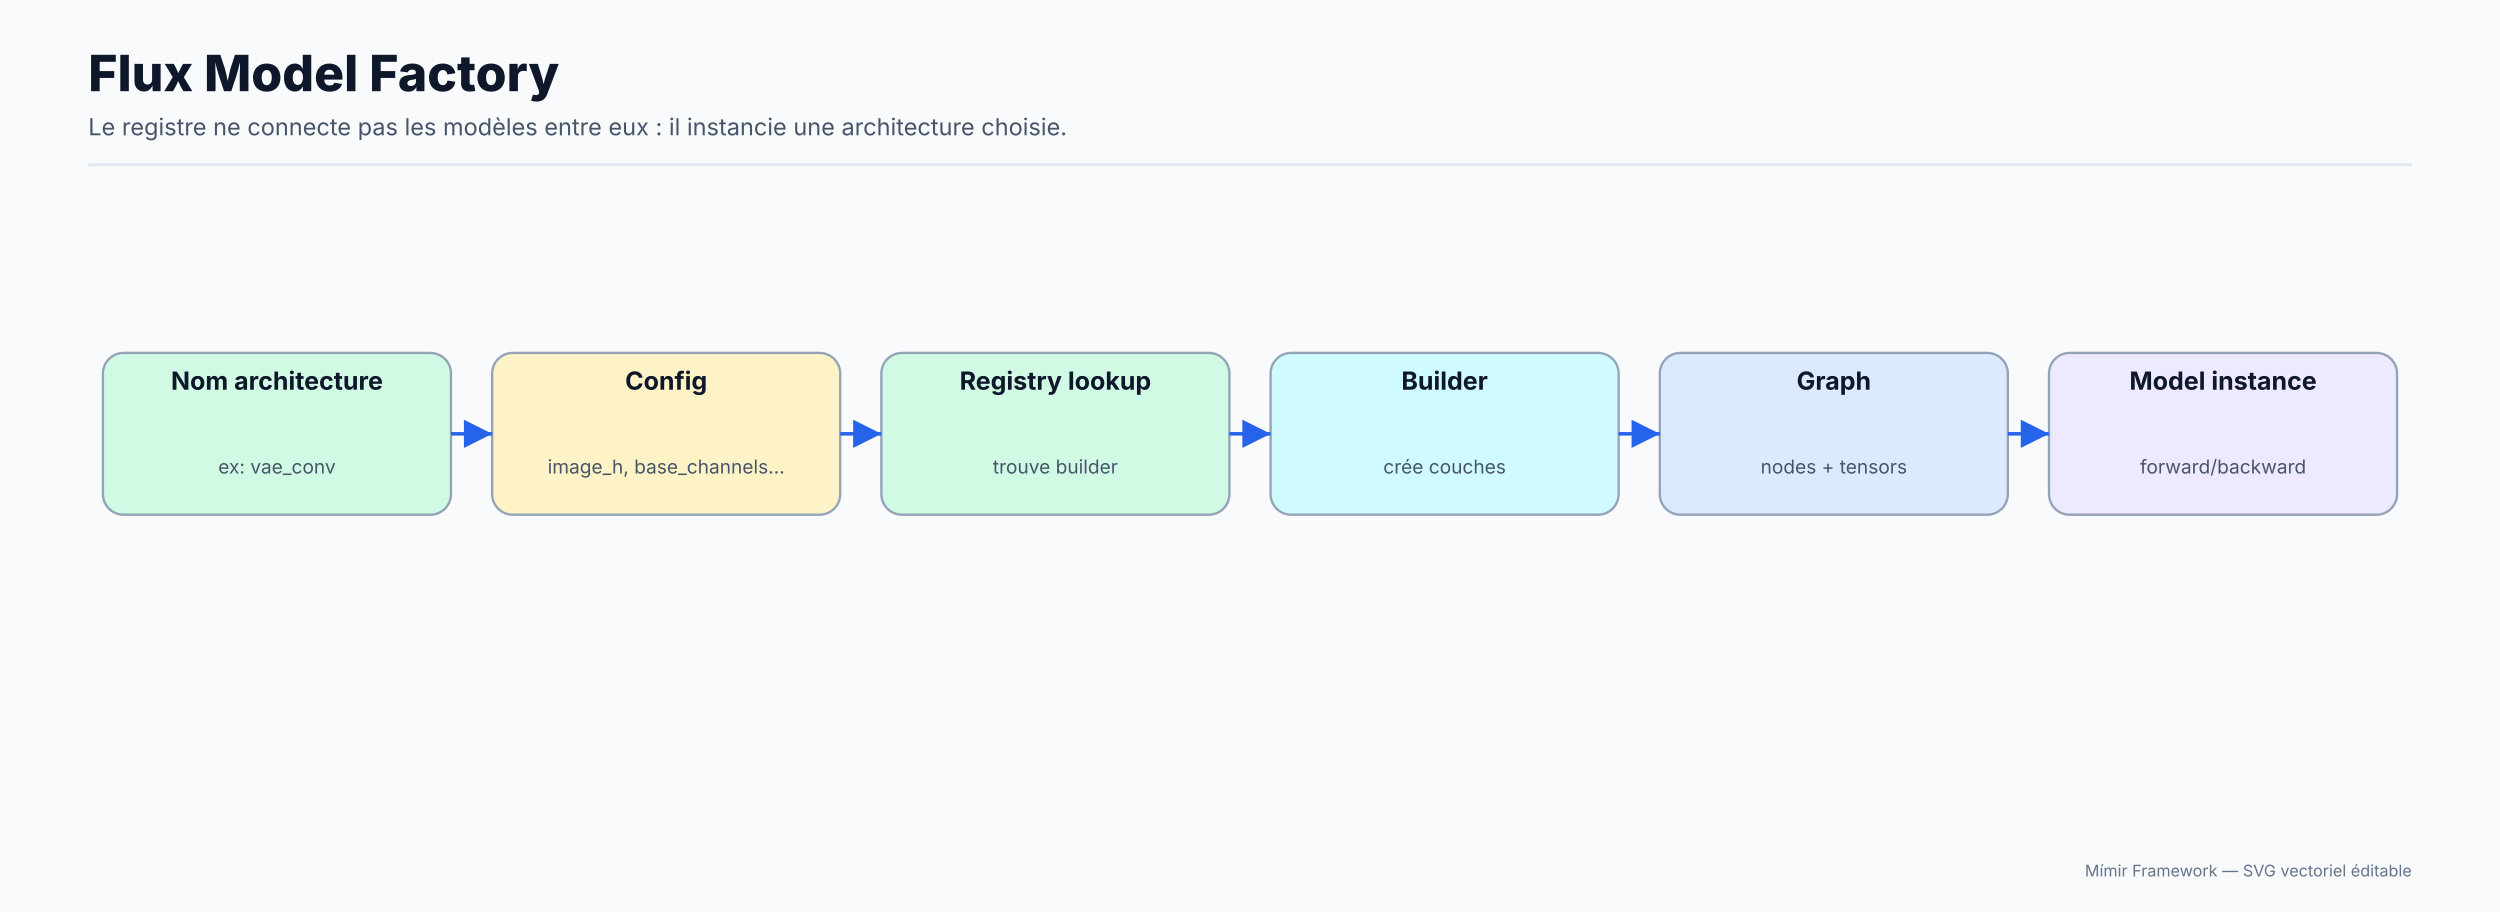
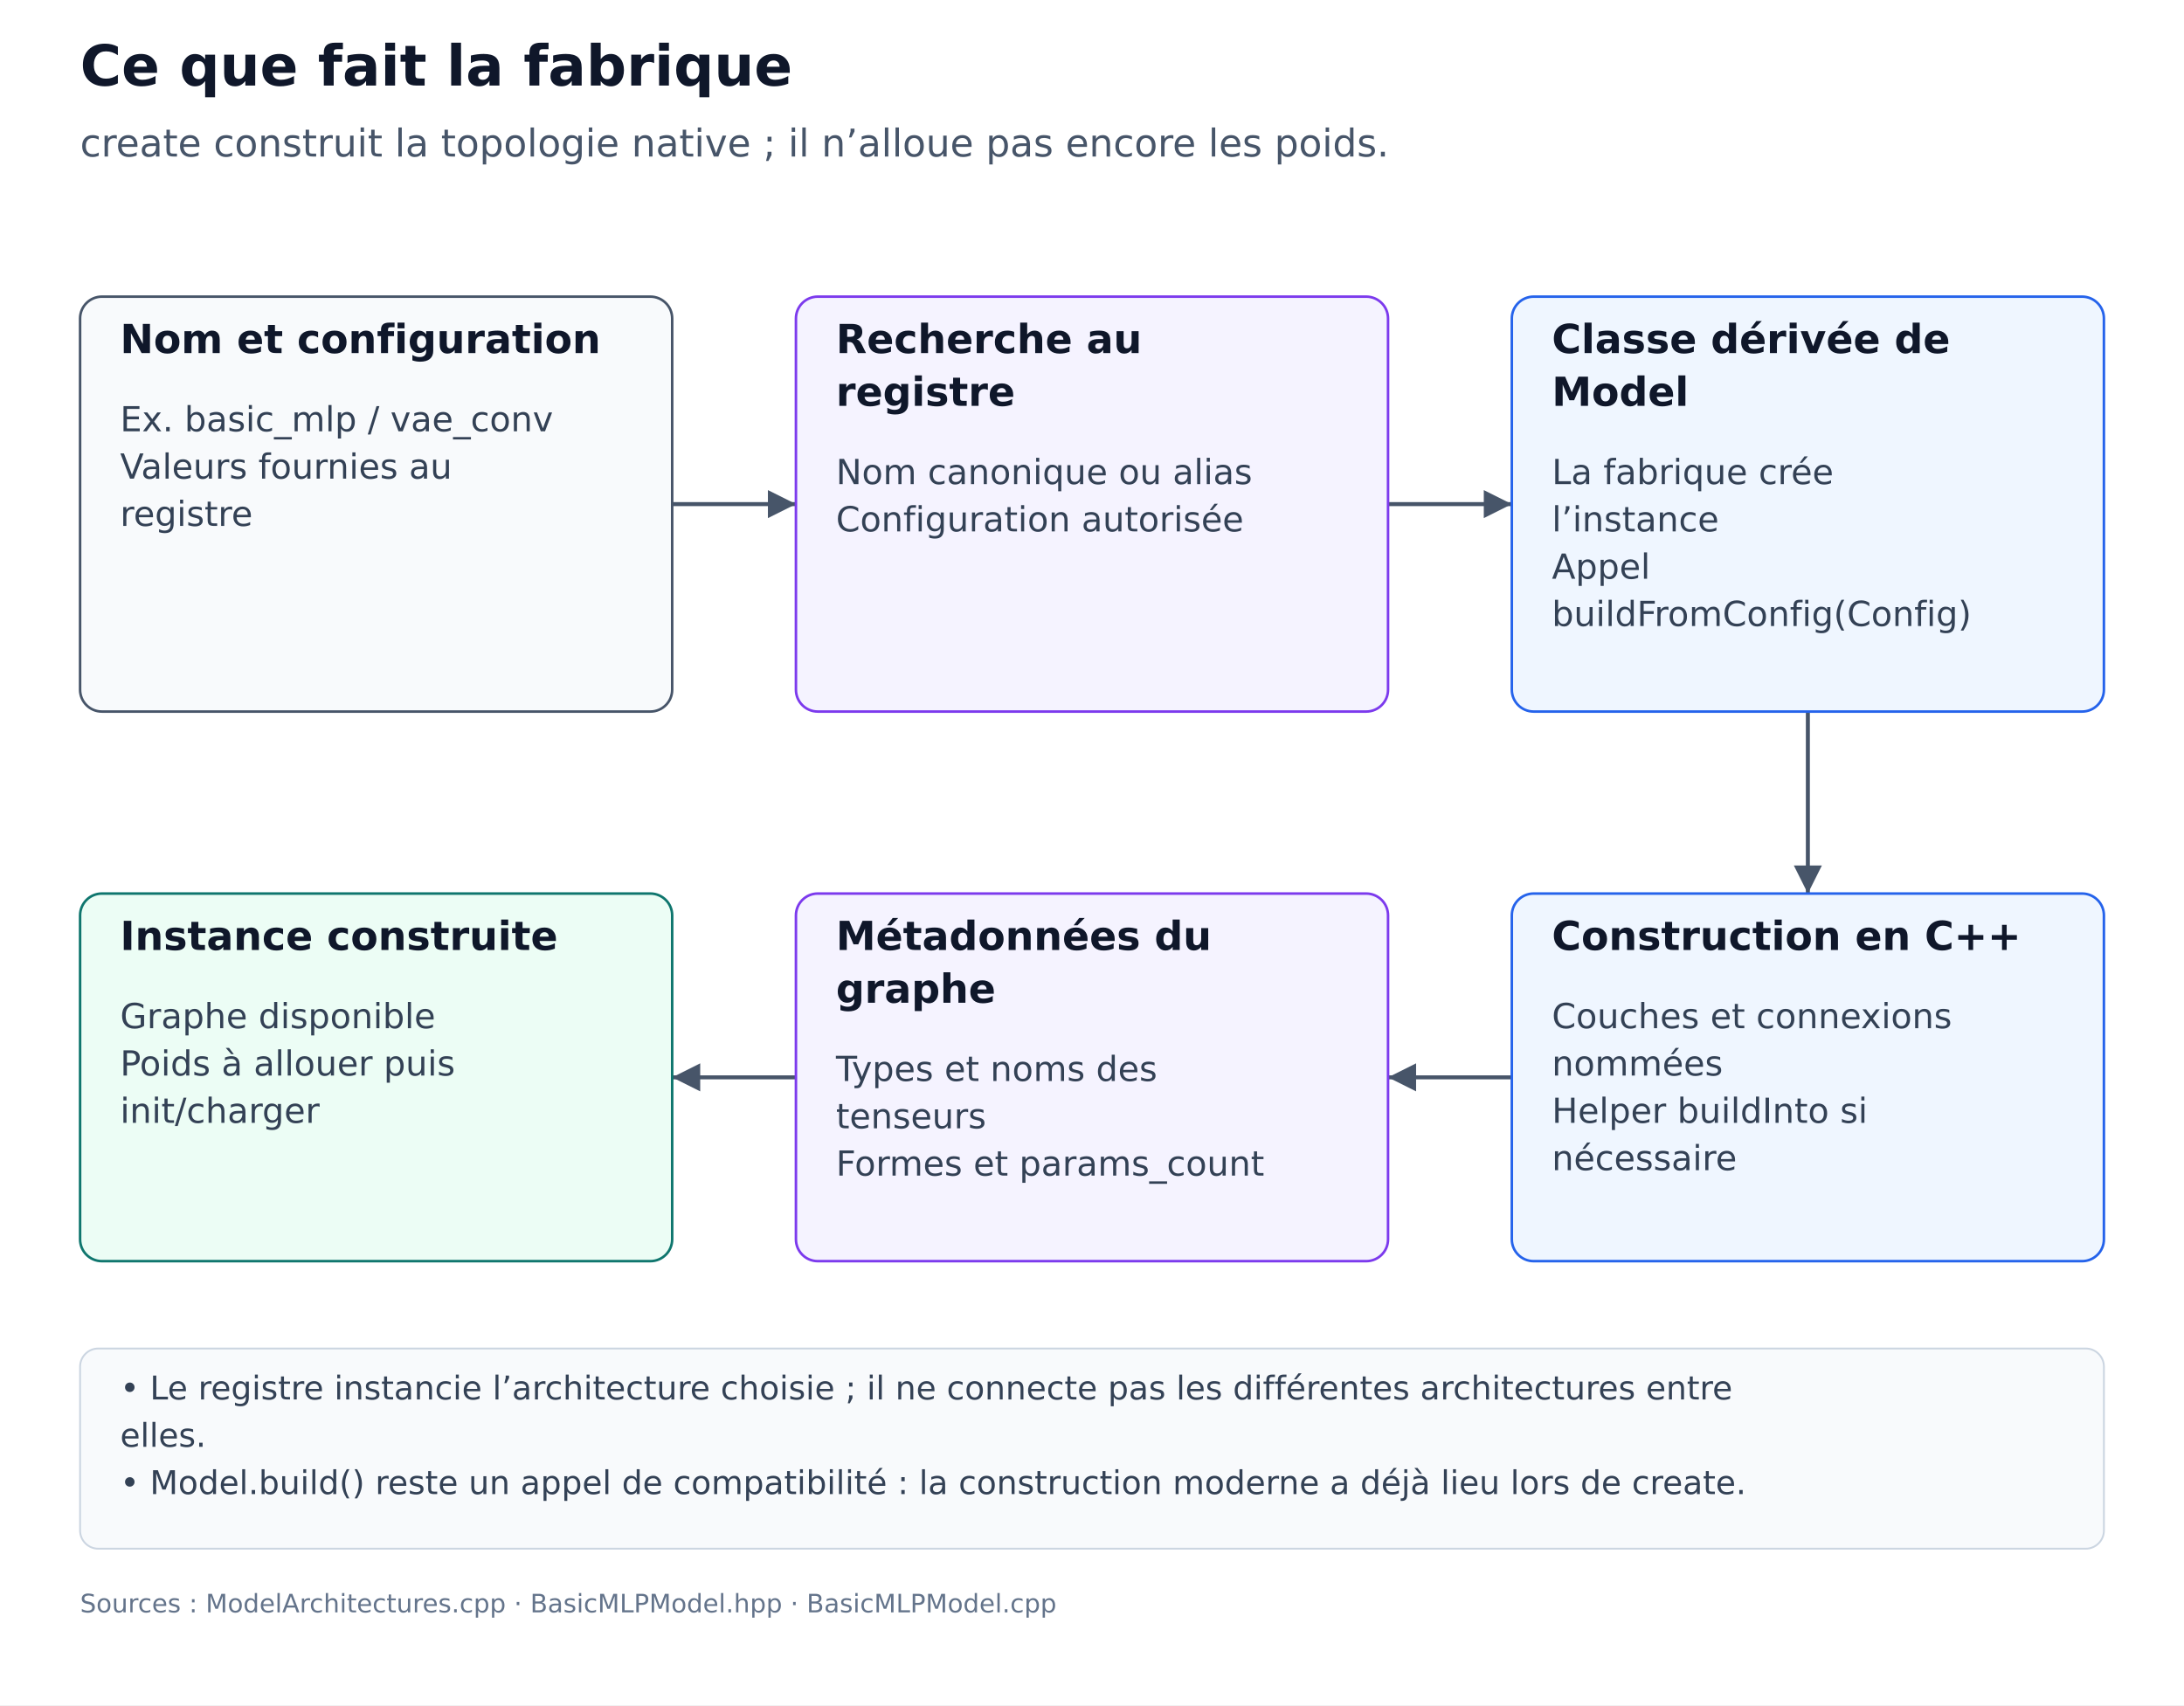
- <svg xmlns="http://www.w3.org/2000/svg" width="1700" height="620" viewBox="0 0 1700 620" role="img" aria-labelledby="title desc">
+ <svg xmlns="http://www.w3.org/2000/svg" width="1200" height="937" viewBox="0 0 1200 937" role="img" aria-labelledby="title desc">
  <defs>
-     <marker id="arrow" markerWidth="12" markerHeight="12" refX="10" refY="6" orient="auto" markerUnits="strokeWidth">
-       <path d="M2,2 L10,6 L2,10 z" fill="#475569" />
+     <marker id="arrow-blue" markerWidth="9" markerHeight="9" refX="8" refY="4.5" orient="auto">
+       <path d="M1,1 L8,4.5 L1,8 Z" fill="#2563eb" />
    </marker>
-     <marker id="arrowBlue" markerWidth="12" markerHeight="12" refX="10" refY="6" orient="auto" markerUnits="strokeWidth">
-       <path d="M2,2 L10,6 L2,10 z" fill="#2563eb" />
+     <marker id="arrow-teal" markerWidth="9" markerHeight="9" refX="8" refY="4.5" orient="auto">
+       <path d="M1,1 L8,4.5 L1,8 Z" fill="#0f766e" />
    </marker>
-     <style>text{font-family:Inter,Segoe UI,Arial,sans-serif}.title{font-size:34px;font-weight:800;fill:#0f172a}.subtitle{font-size:16px;fill:#475569}.label{font-size:17px;font-weight:700;fill:#0f172a}.small{font-size:13px;fill:#475569}.tiny{font-size:11px;fill:#64748b}.box{stroke:#94a3b8;stroke-width:1.4;rx:14}.edge{stroke:#475569;stroke-width:2.2;fill:none;marker-end:url(#arrow)}.edgeB{stroke:#2563eb;stroke-width:2.4;fill:none;marker-end:url(#arrowBlue)}.dash{stroke-dasharray:7 7}.note{font-size:12px;fill:#475569}</style>
+     <marker id="arrow-purple" markerWidth="9" markerHeight="9" refX="8" refY="4.5" orient="auto">
+       <path d="M1,1 L8,4.5 L1,8 Z" fill="#7c3aed" />
+     </marker>
+     <marker id="arrow-orange" markerWidth="9" markerHeight="9" refX="8" refY="4.5" orient="auto">
+       <path d="M1,1 L8,4.5 L1,8 Z" fill="#b45309" />
+     </marker>
+     <marker id="arrow-slate" markerWidth="9" markerHeight="9" refX="8" refY="4.5" orient="auto">
+       <path d="M1,1 L8,4.5 L1,8 Z" fill="#475569" />
+     </marker>
+     <marker id="arrow-red" markerWidth="9" markerHeight="9" refX="8" refY="4.5" orient="auto">
+       <path d="M1,1 L8,4.5 L1,8 Z" fill="#b91c1c" />
+     </marker>
  </defs>
-   <rect width="100%" height="100%" fill="#f8fafc" />
-   <text x="60" y="62" class="title" text-anchor="start">Flux Model Factory</text>
-   <text x="60" y="92" class="subtitle" text-anchor="start">Le registre ne connecte pas les modèles entre eux : il instancie une architecture choisie.</text>
-   <line x1="60" y1="112" x2="1640" y2="112" stroke="#e2e8f0" stroke-width="2" />
-   <rect x="70.0" y="240" width="236.667" height="110" rx="14" fill="#d1fae5" stroke="#94a3b8" stroke-width="1.6" />
-   <text x="188.333" y="265" class="label" text-anchor="middle">Nom architecture</text>
-   <text x="188.333" y="322" class="small" text-anchor="middle">ex: vae_conv</text>
-   <rect x="334.667" y="240" width="236.667" height="110" rx="14" fill="#fef3c7" stroke="#94a3b8" stroke-width="1.6" />
-   <text x="453" y="265" class="label" text-anchor="middle">Config</text>
-   <text x="453" y="322" class="small" text-anchor="middle">image_h, base_channels…</text>
-   <path d="M306.667,295.0 L334.667,295.0" class="edgeB" />
-   <rect x="599.333" y="240" width="236.667" height="110" rx="14" fill="#d1fae5" stroke="#94a3b8" stroke-width="1.6" />
-   <text x="717.667" y="265" class="label" text-anchor="middle">Registry lookup</text>
-   <text x="717.667" y="322" class="small" text-anchor="middle">trouve builder</text>
-   <path d="M571.333,295.0 L599.333,295.0" class="edgeB" />
-   <rect x="864" y="240" width="236.667" height="110" rx="14" fill="#cffafe" stroke="#94a3b8" stroke-width="1.6" />
-   <text x="982.333" y="265" class="label" text-anchor="middle">Builder</text>
-   <text x="982.333" y="322" class="small" text-anchor="middle">crée couches</text>
-   <path d="M836,295.0 L864,295.0" class="edgeB" />
-   <rect x="1128.667" y="240" width="236.667" height="110" rx="14" fill="#dbeafe" stroke="#94a3b8" stroke-width="1.6" />
-   <text x="1247" y="265" class="label" text-anchor="middle">Graph</text>
-   <text x="1247" y="322" class="small" text-anchor="middle">nodes + tensors</text>
-   <path d="M1100.667,295.0 L1128.667,295.0" class="edgeB" />
-   <rect x="1393.333" y="240" width="236.667" height="110" rx="14" fill="#ede9fe" stroke="#94a3b8" stroke-width="1.6" />
-   <text x="1511.667" y="265" class="label" text-anchor="middle">Model instance</text>
-   <text x="1511.667" y="322" class="small" text-anchor="middle">forward/backward</text>
-   <path d="M1365.333,295.0 L1393.333,295.0" class="edgeB" />
-   <text x="1640" y="596" class="tiny" text-anchor="end">Mímir Framework — SVG vectoriel éditable</text>
+   <g font-family="DejaVu Sans, Liberation Sans, Arial, sans-serif">
+     <rect width="1200" height="937" fill="#ffffff" />
+     <text x="44" y="47" font-size="31" fill="#0f172a" font-weight="700">
+       <tspan x="44" dy="0">Ce que fait la fabrique</tspan>
+     </text>
+     <text x="44" y="86" font-size="21" fill="#475569">
+       <tspan x="44" dy="0">create construit la topologie native ; il n’alloue pas encore les poids.</tspan>
+     </text>
+     <path d="M 369.33,277 L 437.33,277" fill="none" stroke="#475569" stroke-width="2.2" stroke-linejoin="round" marker-end="url(#arrow-slate)" />
+     <path d="M 762.67,277 L 830.67,277" fill="none" stroke="#475569" stroke-width="2.2" stroke-linejoin="round" marker-end="url(#arrow-slate)" />
+     <path d="M 993.33,391 L 993.33,491" fill="none" stroke="#475569" stroke-width="2.2" stroke-linejoin="round" marker-end="url(#arrow-slate)" />
+     <path d="M 830.67,592 L 762.67,592" fill="none" stroke="#475569" stroke-width="2.2" stroke-linejoin="round" marker-end="url(#arrow-slate)" />
+     <path d="M 437.33,592 L 369.33,592" fill="none" stroke="#475569" stroke-width="2.2" stroke-linejoin="round" marker-end="url(#arrow-slate)" />
+     <g data-node="request">
+       <rect x="44" y="163" width="325.33" height="228" rx="12" fill="#f8fafc" stroke="#475569" stroke-width="1.4" />
+       <text x="66" y="194" font-size="22" fill="#0f172a" font-weight="700">
+         <tspan x="66" dy="0">Nom et configuration</tspan>
+       </text>
+       <text x="66" y="237" font-size="19" fill="#334155">
+         <tspan x="66" dy="0">Ex. basic_mlp / vae_conv</tspan>
+         <tspan x="66" dy="26">Valeurs fournies au</tspan>
+         <tspan x="66" dy="26">registre</tspan>
+       </text>
+     </g>
+     <g data-node="lookup">
+       <rect x="437.33" y="163" width="325.33" height="228" rx="12" fill="#f5f3ff" stroke="#7c3aed" stroke-width="1.4" />
+       <text x="459.33" y="194" font-size="22" fill="#0f172a" font-weight="700">
+         <tspan x="459.33" dy="0">Recherche au</tspan>
+         <tspan x="459.33" dy="29">registre</tspan>
+       </text>
+       <text x="459.33" y="266" font-size="19" fill="#334155">
+         <tspan x="459.33" dy="0">Nom canonique ou alias</tspan>
+         <tspan x="459.33" dy="26">Configuration autorisée</tspan>
+       </text>
+     </g>
+     <g data-node="factory">
+       <rect x="830.67" y="163" width="325.33" height="228" rx="12" fill="#eff6ff" stroke="#2563eb" stroke-width="1.4" />
+       <text x="852.67" y="194" font-size="22" fill="#0f172a" font-weight="700">
+         <tspan x="852.67" dy="0">Classe dérivée de</tspan>
+         <tspan x="852.67" dy="29">Model</tspan>
+       </text>
+       <text x="852.67" y="266" font-size="19" fill="#334155">
+         <tspan x="852.67" dy="0">La fabrique crée</tspan>
+         <tspan x="852.67" dy="26">l’instance</tspan>
+         <tspan x="852.67" dy="26">Appel</tspan>
+         <tspan x="852.67" dy="26">buildFromConfig(Config)</tspan>
+       </text>
+     </g>
+     <g data-node="instance">
+       <rect x="44" y="491" width="325.33" height="202" rx="12" fill="#ecfdf5" stroke="#0f766e" stroke-width="1.4" />
+       <text x="66" y="522" font-size="22" fill="#0f172a" font-weight="700">
+         <tspan x="66" dy="0">Instance construite</tspan>
+       </text>
+       <text x="66" y="565" font-size="19" fill="#334155">
+         <tspan x="66" dy="0">Graphe disponible</tspan>
+         <tspan x="66" dy="26">Poids à allouer puis</tspan>
+         <tspan x="66" dy="26">init/charger</tspan>
+       </text>
+     </g>
+     <g data-node="metadata">
+       <rect x="437.33" y="491" width="325.33" height="202" rx="12" fill="#f5f3ff" stroke="#7c3aed" stroke-width="1.4" />
+       <text x="459.33" y="522" font-size="22" fill="#0f172a" font-weight="700">
+         <tspan x="459.33" dy="0">Métadonnées du</tspan>
+         <tspan x="459.33" dy="29">graphe</tspan>
+       </text>
+       <text x="459.33" y="594" font-size="19" fill="#334155">
+         <tspan x="459.33" dy="0">Types et noms des</tspan>
+         <tspan x="459.33" dy="26">tenseurs</tspan>
+         <tspan x="459.33" dy="26">Formes et params_count</tspan>
+       </text>
+     </g>
+     <g data-node="builder">
+       <rect x="830.67" y="491" width="325.33" height="202" rx="12" fill="#eff6ff" stroke="#2563eb" stroke-width="1.4" />
+       <text x="852.67" y="522" font-size="22" fill="#0f172a" font-weight="700">
+         <tspan x="852.67" dy="0">Construction en C++</tspan>
+       </text>
+       <text x="852.67" y="565" font-size="19" fill="#334155">
+         <tspan x="852.67" dy="0">Couches et connexions</tspan>
+         <tspan x="852.67" dy="26">nommées</tspan>
+         <tspan x="852.67" dy="26">Helper buildInto si</tspan>
+         <tspan x="852.67" dy="26">nécessaire</tspan>
+       </text>
+     </g>
+     <rect x="44" y="741" width="1112" height="110" rx="10" fill="#f8fafc" stroke="#cbd5e1" />
+     <text x="66" y="769" font-size="18" fill="#334155">
+       <tspan x="66" dy="0">• Le registre instancie l’architecture choisie ; il ne connecte pas les différentes architectures entre</tspan>
+       <tspan x="66" dy="26">elles.</tspan>
+       <tspan x="66" dy="26">• Model.build() reste un appel de compatibilité : la construction moderne a déjà lieu lors de create.</tspan>
+     </text>
+     <text x="44" y="886" font-size="14" fill="#64748b">
+       <tspan x="44" dy="0">Sources : ModelArchitectures.cpp · BasicMLPModel.hpp · BasicMLPModel.cpp</tspan>
+     </text>
+   </g>
</svg>
